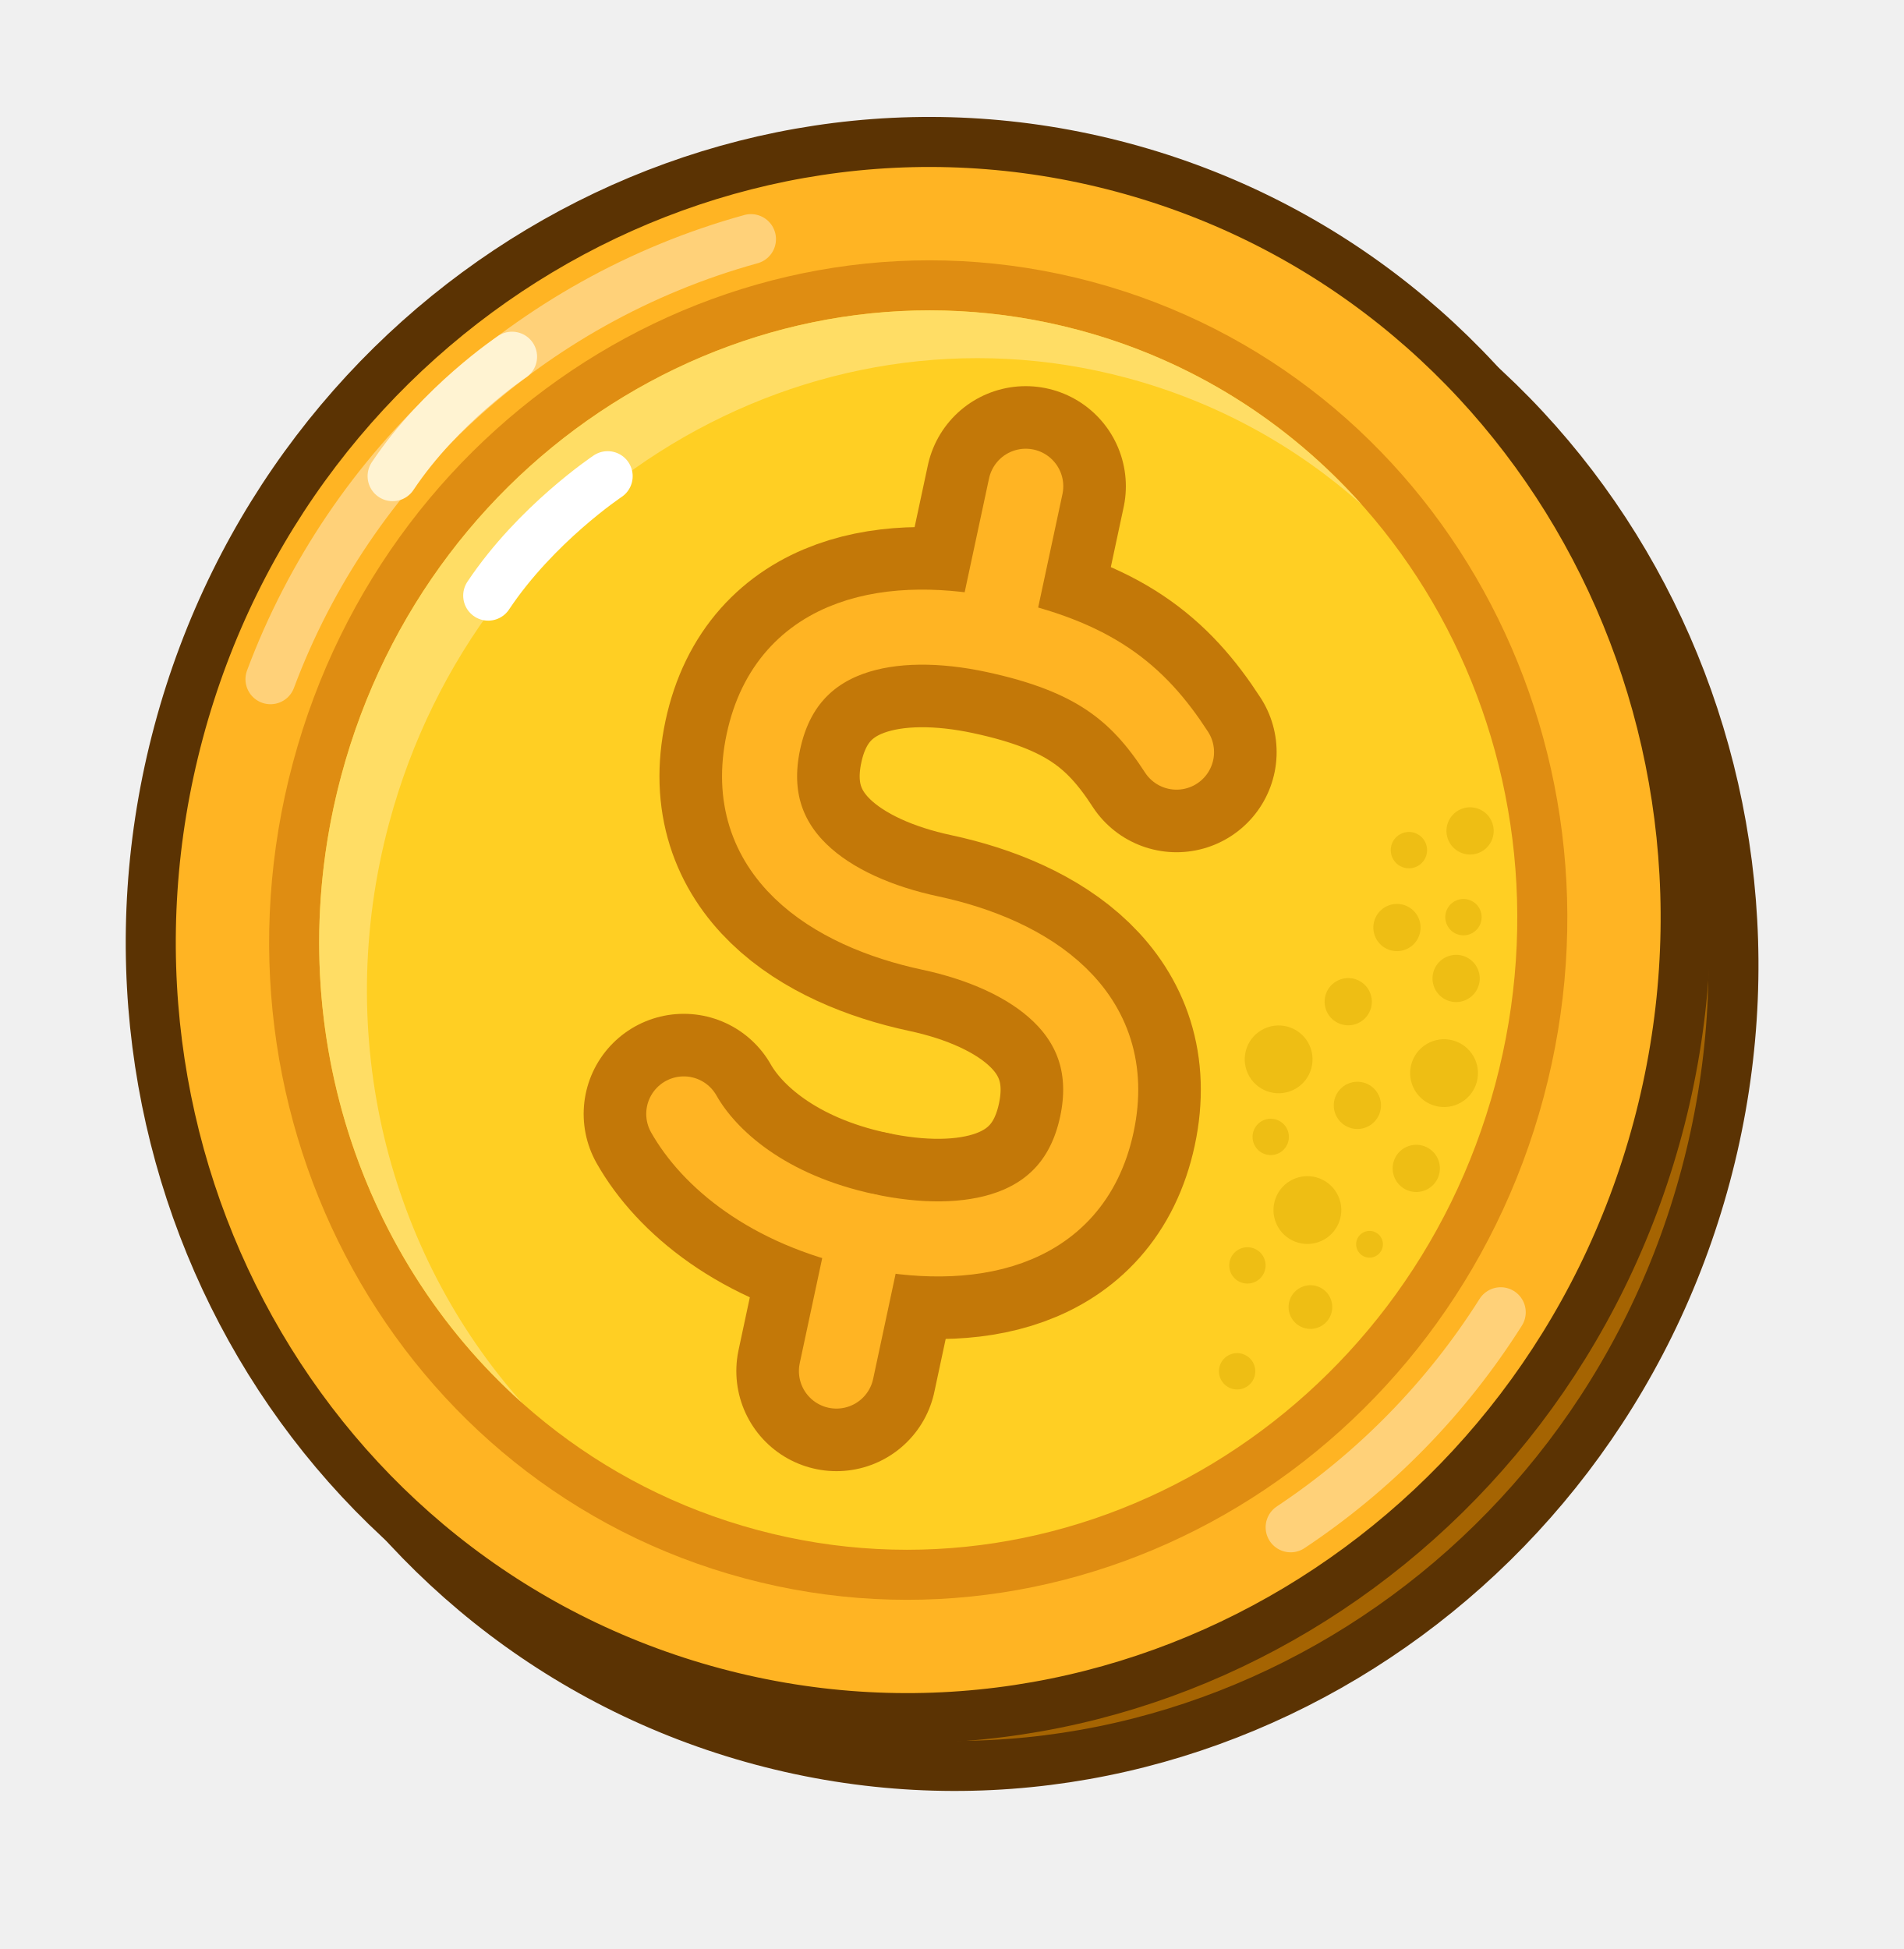
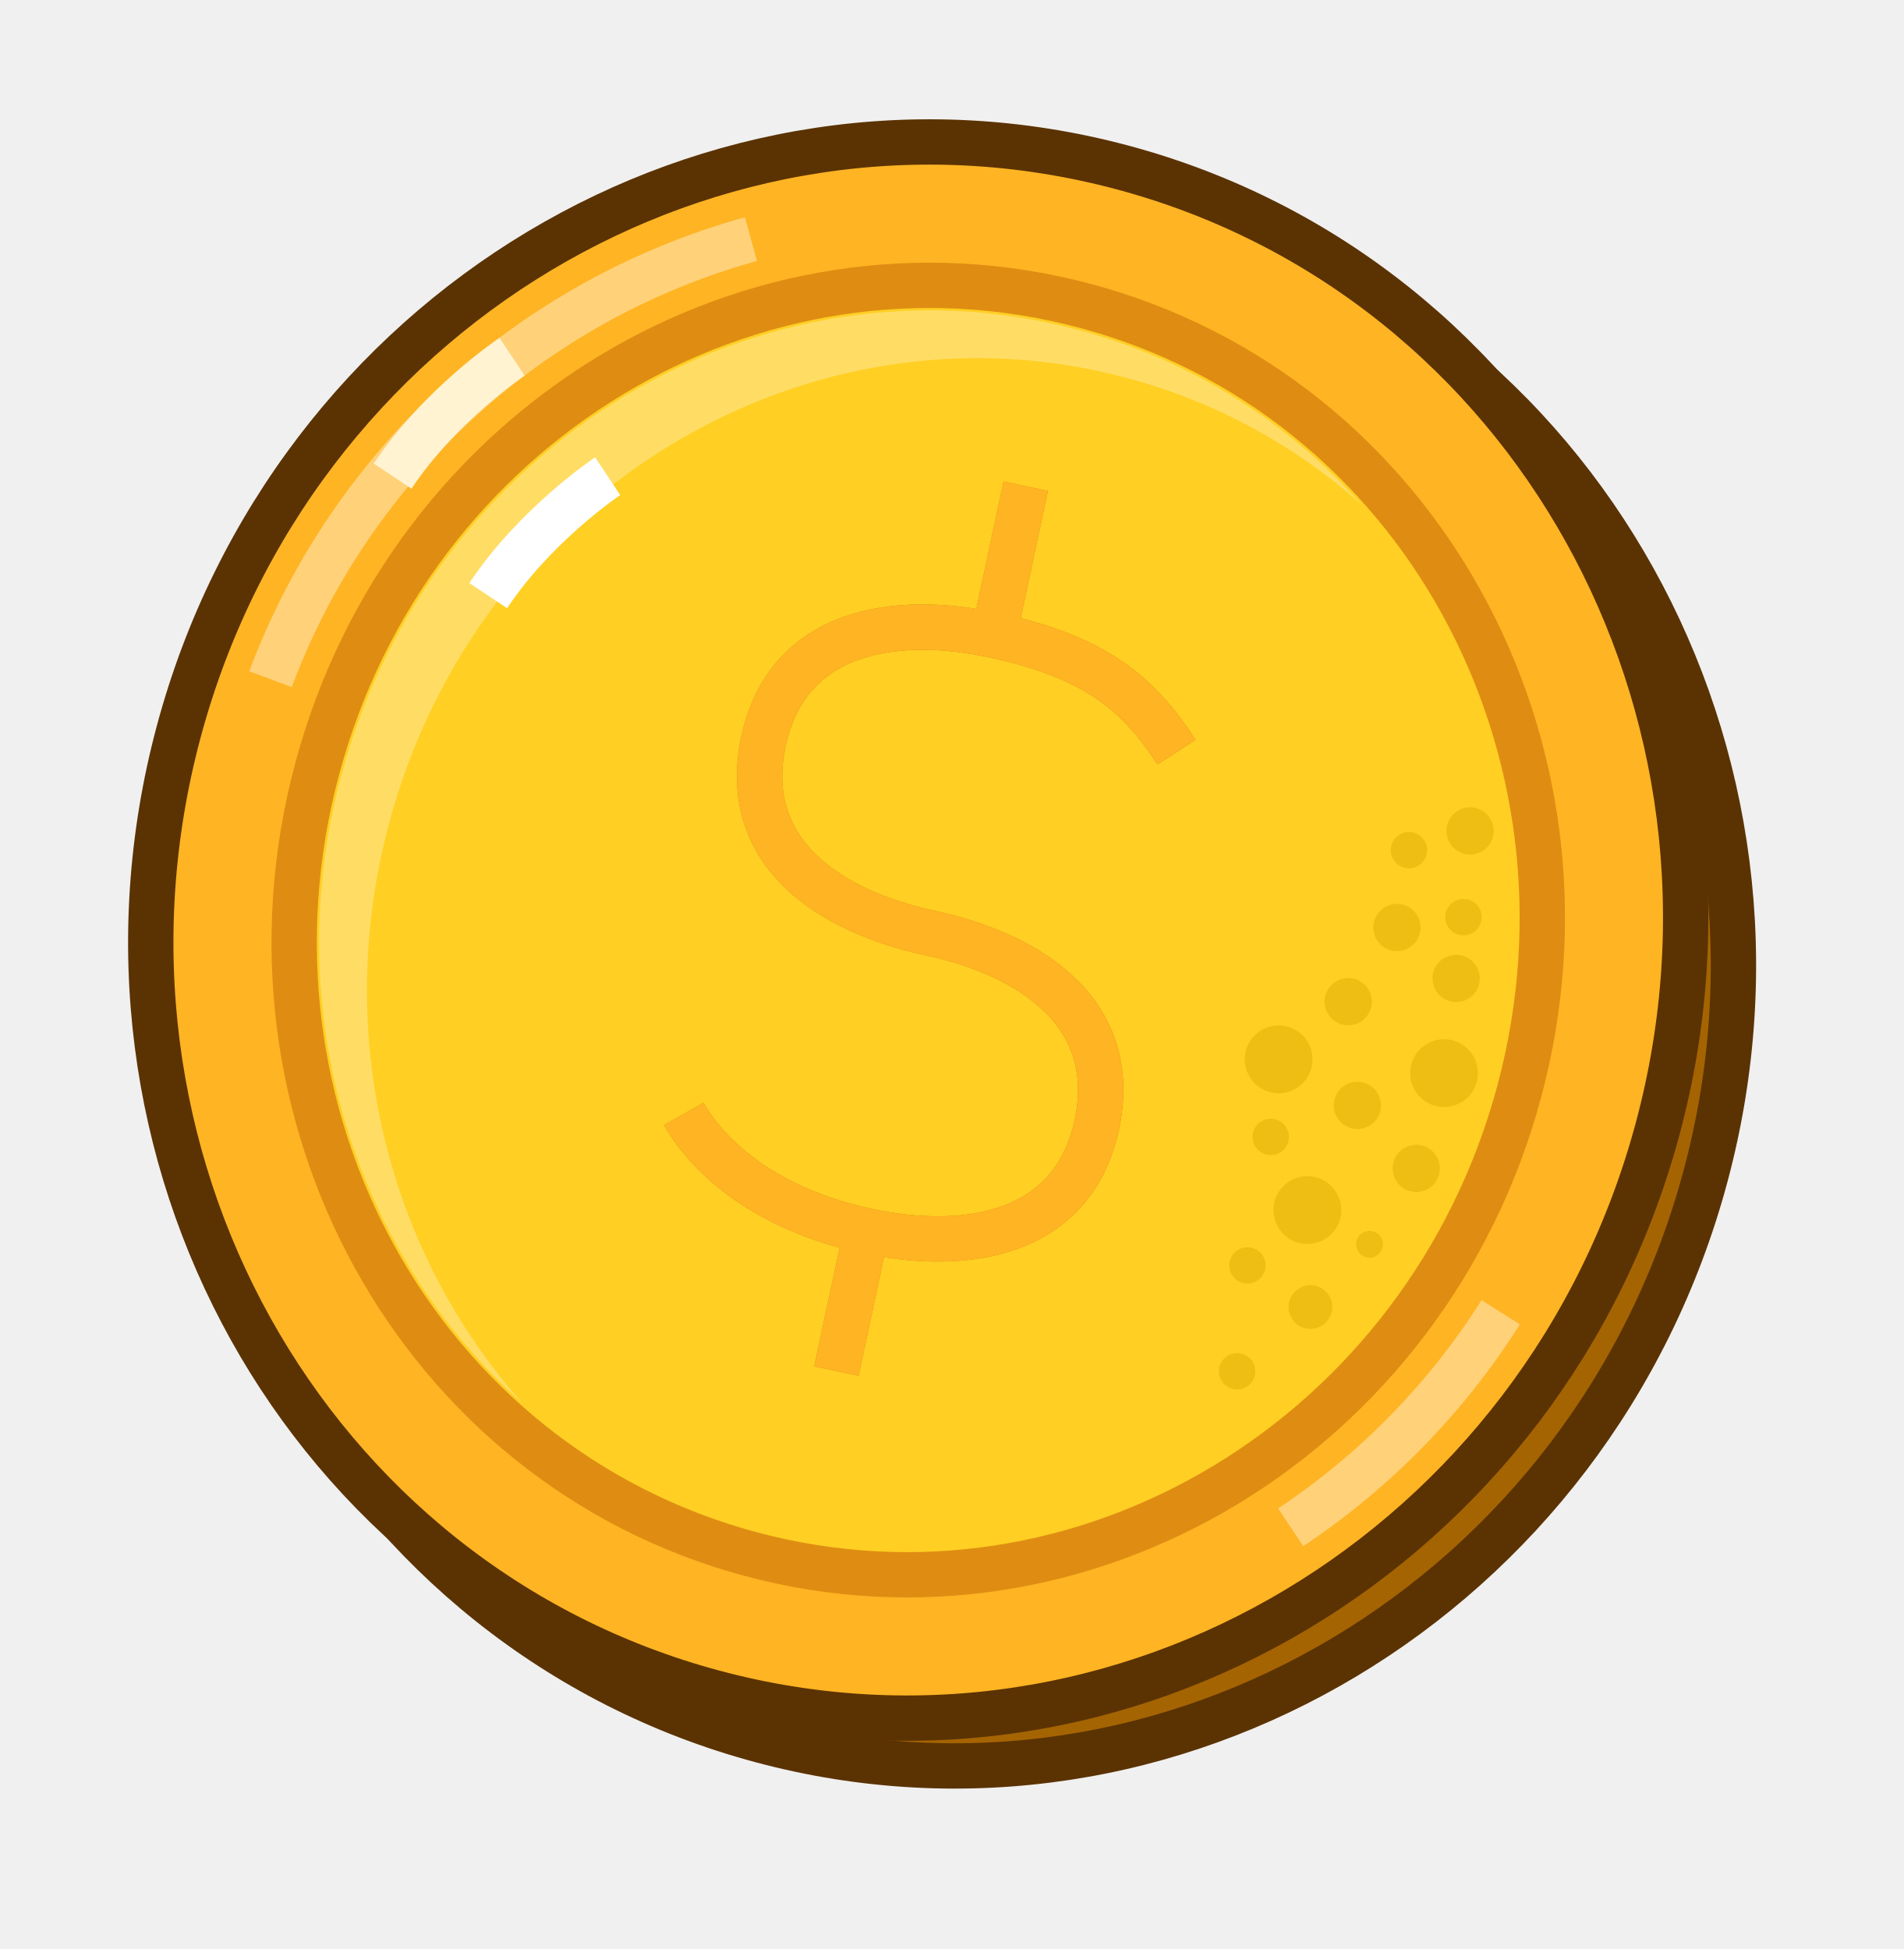
<svg xmlns="http://www.w3.org/2000/svg" width="42" height="43" viewBox="0 0 42 43" fill="none">
-   <path d="M16.802 38.398C25.828 40.816 35.139 35.221 37.625 25.945C40.11 16.67 34.844 7.168 25.818 4.75C16.792 2.331 7.481 7.927 4.995 17.202C2.51 26.478 7.776 35.979 16.802 38.398Z" fill="#A56402" stroke="#5B3303" stroke-width="1.104" />
-   <path d="M15.748 37.343C24.774 39.762 34.085 34.166 36.571 24.891C39.056 15.615 33.79 6.114 24.764 3.695C15.738 1.277 6.426 6.872 3.941 16.148C1.456 25.423 6.722 34.925 15.748 37.343Z" fill="#FFB423" stroke="#5B3303" stroke-width="1.104" />
-   <path d="M16.567 34.289C23.91 36.257 31.484 31.658 33.517 24.073C35.549 16.488 31.289 8.718 23.946 6.75C16.603 4.783 9.028 9.382 6.996 16.967C4.963 24.552 9.224 32.322 16.567 34.289Z" fill="#FFCF23" stroke="#DF8D12" stroke-width="1.104" />
+   <path d="M16.802 38.398C25.828 40.816 35.139 35.221 37.625 25.945C40.11 16.67 34.844 7.168 25.818 4.75C16.792 2.331 7.481 7.927 4.995 17.202C2.51 26.478 7.776 35.979 16.802 38.398Z" fill="#A56402" stroke="#5B3303" strokeWidth="1.104" />
+   <path d="M15.748 37.343C24.774 39.762 34.085 34.166 36.571 24.891C39.056 15.615 33.79 6.114 24.764 3.695C15.738 1.277 6.426 6.872 3.941 16.148C1.456 25.423 6.722 34.925 15.748 37.343Z" fill="#FFB423" stroke="#5B3303" strokeWidth="1.104" />
+   <path d="M16.567 34.289C23.91 36.257 31.484 31.658 33.517 24.073C35.549 16.488 31.289 8.718 23.946 6.75C16.603 4.783 9.028 9.382 6.996 16.967C4.963 24.552 9.224 32.322 16.567 34.289Z" fill="#FFCF23" stroke="#DF8D12" strokeWidth="1.104" />
  <path fillRule="evenodd" clipRule="evenodd" d="M30.042 11.136C28.593 9.845 26.841 8.869 24.856 8.337C17.828 6.454 10.541 10.853 8.583 18.163C7.319 22.879 8.581 27.655 11.524 30.956C7.843 27.674 6.123 22.355 7.529 17.109C9.488 9.799 16.773 5.399 23.802 7.283C26.297 7.951 28.423 9.321 30.042 11.136Z" fill="#FFDD65" />
  <circle cx="28.841" cy="26.697" r="0.748" transform="rotate(-24.5189 28.8412 26.6968)" fill="#EEBE14" />
  <circle cx="31.856" cy="23.676" r="0.748" transform="rotate(-24.5189 31.8563 23.6763)" fill="#EEBE14" />
  <circle cx="28.207" cy="23.372" r="0.748" transform="rotate(-24.5189 28.2069 23.3723)" fill="#EEBE14" />
  <circle cx="29.944" cy="24.387" r="0.521" transform="rotate(-24.5189 29.9444 24.3871)" fill="#EEBE14" />
  <circle cx="29.742" cy="22.1" r="0.521" transform="rotate(-24.5189 29.7418 22.1002)" fill="#EEBE14" />
  <circle cx="32.122" cy="21.587" r="0.521" transform="rotate(-24.5189 32.1222 21.5865)" fill="#EEBE14" />
  <circle cx="32.43" cy="18.332" r="0.521" transform="rotate(-24.5189 32.4298 18.3319)" fill="#EEBE14" />
  <circle cx="30.817" cy="20.464" r="0.521" transform="rotate(-24.5189 30.8165 20.464)" fill="#EEBE14" />
  <circle cx="31.243" cy="25.778" r="0.521" transform="rotate(-24.5189 31.2428 25.7779)" fill="#EEBE14" />
  <circle cx="28.908" cy="28.837" r="0.482" transform="rotate(-24.5189 28.9082 28.8368)" fill="#EEBE14" />
  <circle cx="30.212" cy="27.452" r="0.295" transform="rotate(-24.5189 30.2123 27.4522)" fill="#EEBE14" />
  <circle cx="28.032" cy="25.083" r="0.401" transform="rotate(-24.5189 28.0322 25.0827)" fill="#EEBE14" />
  <circle cx="31.081" cy="18.756" r="0.401" transform="rotate(-24.5189 31.0815 18.7563)" fill="#EEBE14" />
  <circle cx="32.284" cy="20.235" r="0.401" transform="rotate(-24.5189 32.2841 20.2348)" fill="#EEBE14" />
  <circle cx="27.518" cy="27.918" r="0.401" transform="rotate(-24.5189 27.5185 27.9176)" fill="#EEBE14" />
  <circle cx="27.291" cy="30.254" r="0.401" transform="rotate(-24.5189 27.2914 30.2541)" fill="#EEBE14" />
-   <path d="M25.954 16.594C25.093 15.264 24.115 14.482 21.925 14.014C19.734 13.545 17.368 13.898 16.841 16.362C16.314 18.826 18.328 20.116 20.519 20.585C22.709 21.053 24.724 22.343 24.197 24.808C23.669 27.272 21.303 27.625 19.113 27.156C16.923 26.687 15.638 25.554 15.084 24.576" stroke="#C37808" stroke-width="4.417" stroke-linecap="round" stroke-linejoin="round" />
-   <path d="M22.628 10.728L21.966 13.82" stroke="#C37808" stroke-width="4.417" stroke-linecap="round" stroke-linejoin="round" />
-   <path d="M19.113 27.157L18.452 30.249" stroke="#C37808" stroke-width="4.417" stroke-linecap="round" stroke-linejoin="round" />
-   <path d="M25.954 16.594C25.093 15.264 24.115 14.482 21.925 14.014C19.734 13.545 17.368 13.898 16.841 16.362C16.314 18.826 18.328 20.116 20.519 20.585C22.709 21.053 24.724 22.343 24.197 24.808C23.669 27.272 21.303 27.625 19.113 27.156C16.923 26.687 15.638 25.554 15.084 24.576" stroke="#FFB423" stroke-width="1.656" stroke-linecap="round" stroke-linejoin="round" />
-   <path d="M22.628 10.728L21.966 13.82" stroke="#FFB423" stroke-width="1.656" stroke-linecap="round" stroke-linejoin="round" />
-   <path d="M19.113 27.157L18.452 30.249" stroke="#FFB423" stroke-width="1.656" stroke-linecap="round" stroke-linejoin="round" />
-   <path d="M16.566 5.276C11.671 6.628 7.727 10.274 5.967 14.985" stroke="#FFD179" stroke-width="1.104" stroke-linecap="round" stroke-linejoin="round" />
-   <path d="M28.472 33.696C30.331 32.46 31.913 30.841 33.106 28.952" stroke="#FFD179" stroke-width="1.104" stroke-linecap="round" stroke-linejoin="round" />
-   <path d="M11.296 7.87C11.296 7.87 9.715 8.924 8.661 10.505" stroke="#FFF3D2" stroke-width="1.104" stroke-linecap="round" stroke-linejoin="round" />
-   <path d="M13.405 10.506C13.405 10.506 11.824 11.56 10.77 13.141" stroke="white" stroke-width="1.104" stroke-linecap="round" stroke-linejoin="round" />
+   <path d="M25.954 16.594C25.093 15.264 24.115 14.482 21.925 14.014C19.734 13.545 17.368 13.898 16.841 16.362C16.314 18.826 18.328 20.116 20.519 20.585C22.709 21.053 24.724 22.343 24.197 24.808C23.669 27.272 21.303 27.625 19.113 27.156C16.923 26.687 15.638 25.554 15.084 24.576" stroke="#C37808" strokeWidth="4.417" strokeLinecap="round" strokeLinejoin="round" />
+   <path d="M22.628 10.728L21.966 13.82" stroke="#C37808" strokeWidth="4.417" strokeLinecap="round" strokeLinejoin="round" />
+   <path d="M19.113 27.157L18.452 30.249" stroke="#C37808" strokeWidth="4.417" strokeLinecap="round" strokeLinejoin="round" />
+   <path d="M25.954 16.594C25.093 15.264 24.115 14.482 21.925 14.014C19.734 13.545 17.368 13.898 16.841 16.362C16.314 18.826 18.328 20.116 20.519 20.585C22.709 21.053 24.724 22.343 24.197 24.808C23.669 27.272 21.303 27.625 19.113 27.156C16.923 26.687 15.638 25.554 15.084 24.576" stroke="#FFB423" strokeWidth="1.656" strokeLinecap="round" strokeLinejoin="round" />
+   <path d="M22.628 10.728L21.966 13.82" stroke="#FFB423" strokeWidth="1.656" strokeLinecap="round" strokeLinejoin="round" />
+   <path d="M19.113 27.157L18.452 30.249" stroke="#FFB423" strokeWidth="1.656" strokeLinecap="round" strokeLinejoin="round" />
+   <path d="M16.566 5.276C11.671 6.628 7.727 10.274 5.967 14.985" stroke="#FFD179" strokeWidth="1.104" strokeLinecap="round" strokeLinejoin="round" />
+   <path d="M28.472 33.696C30.331 32.46 31.913 30.841 33.106 28.952" stroke="#FFD179" strokeWidth="1.104" strokeLinecap="round" strokeLinejoin="round" />
+   <path d="M11.296 7.87C11.296 7.87 9.715 8.924 8.661 10.505" stroke="#FFF3D2" strokeWidth="1.104" strokeLinecap="round" strokeLinejoin="round" />
+   <path d="M13.405 10.506C13.405 10.506 11.824 11.56 10.77 13.141" stroke="white" strokeWidth="1.104" strokeLinecap="round" strokeLinejoin="round" />
</svg>
